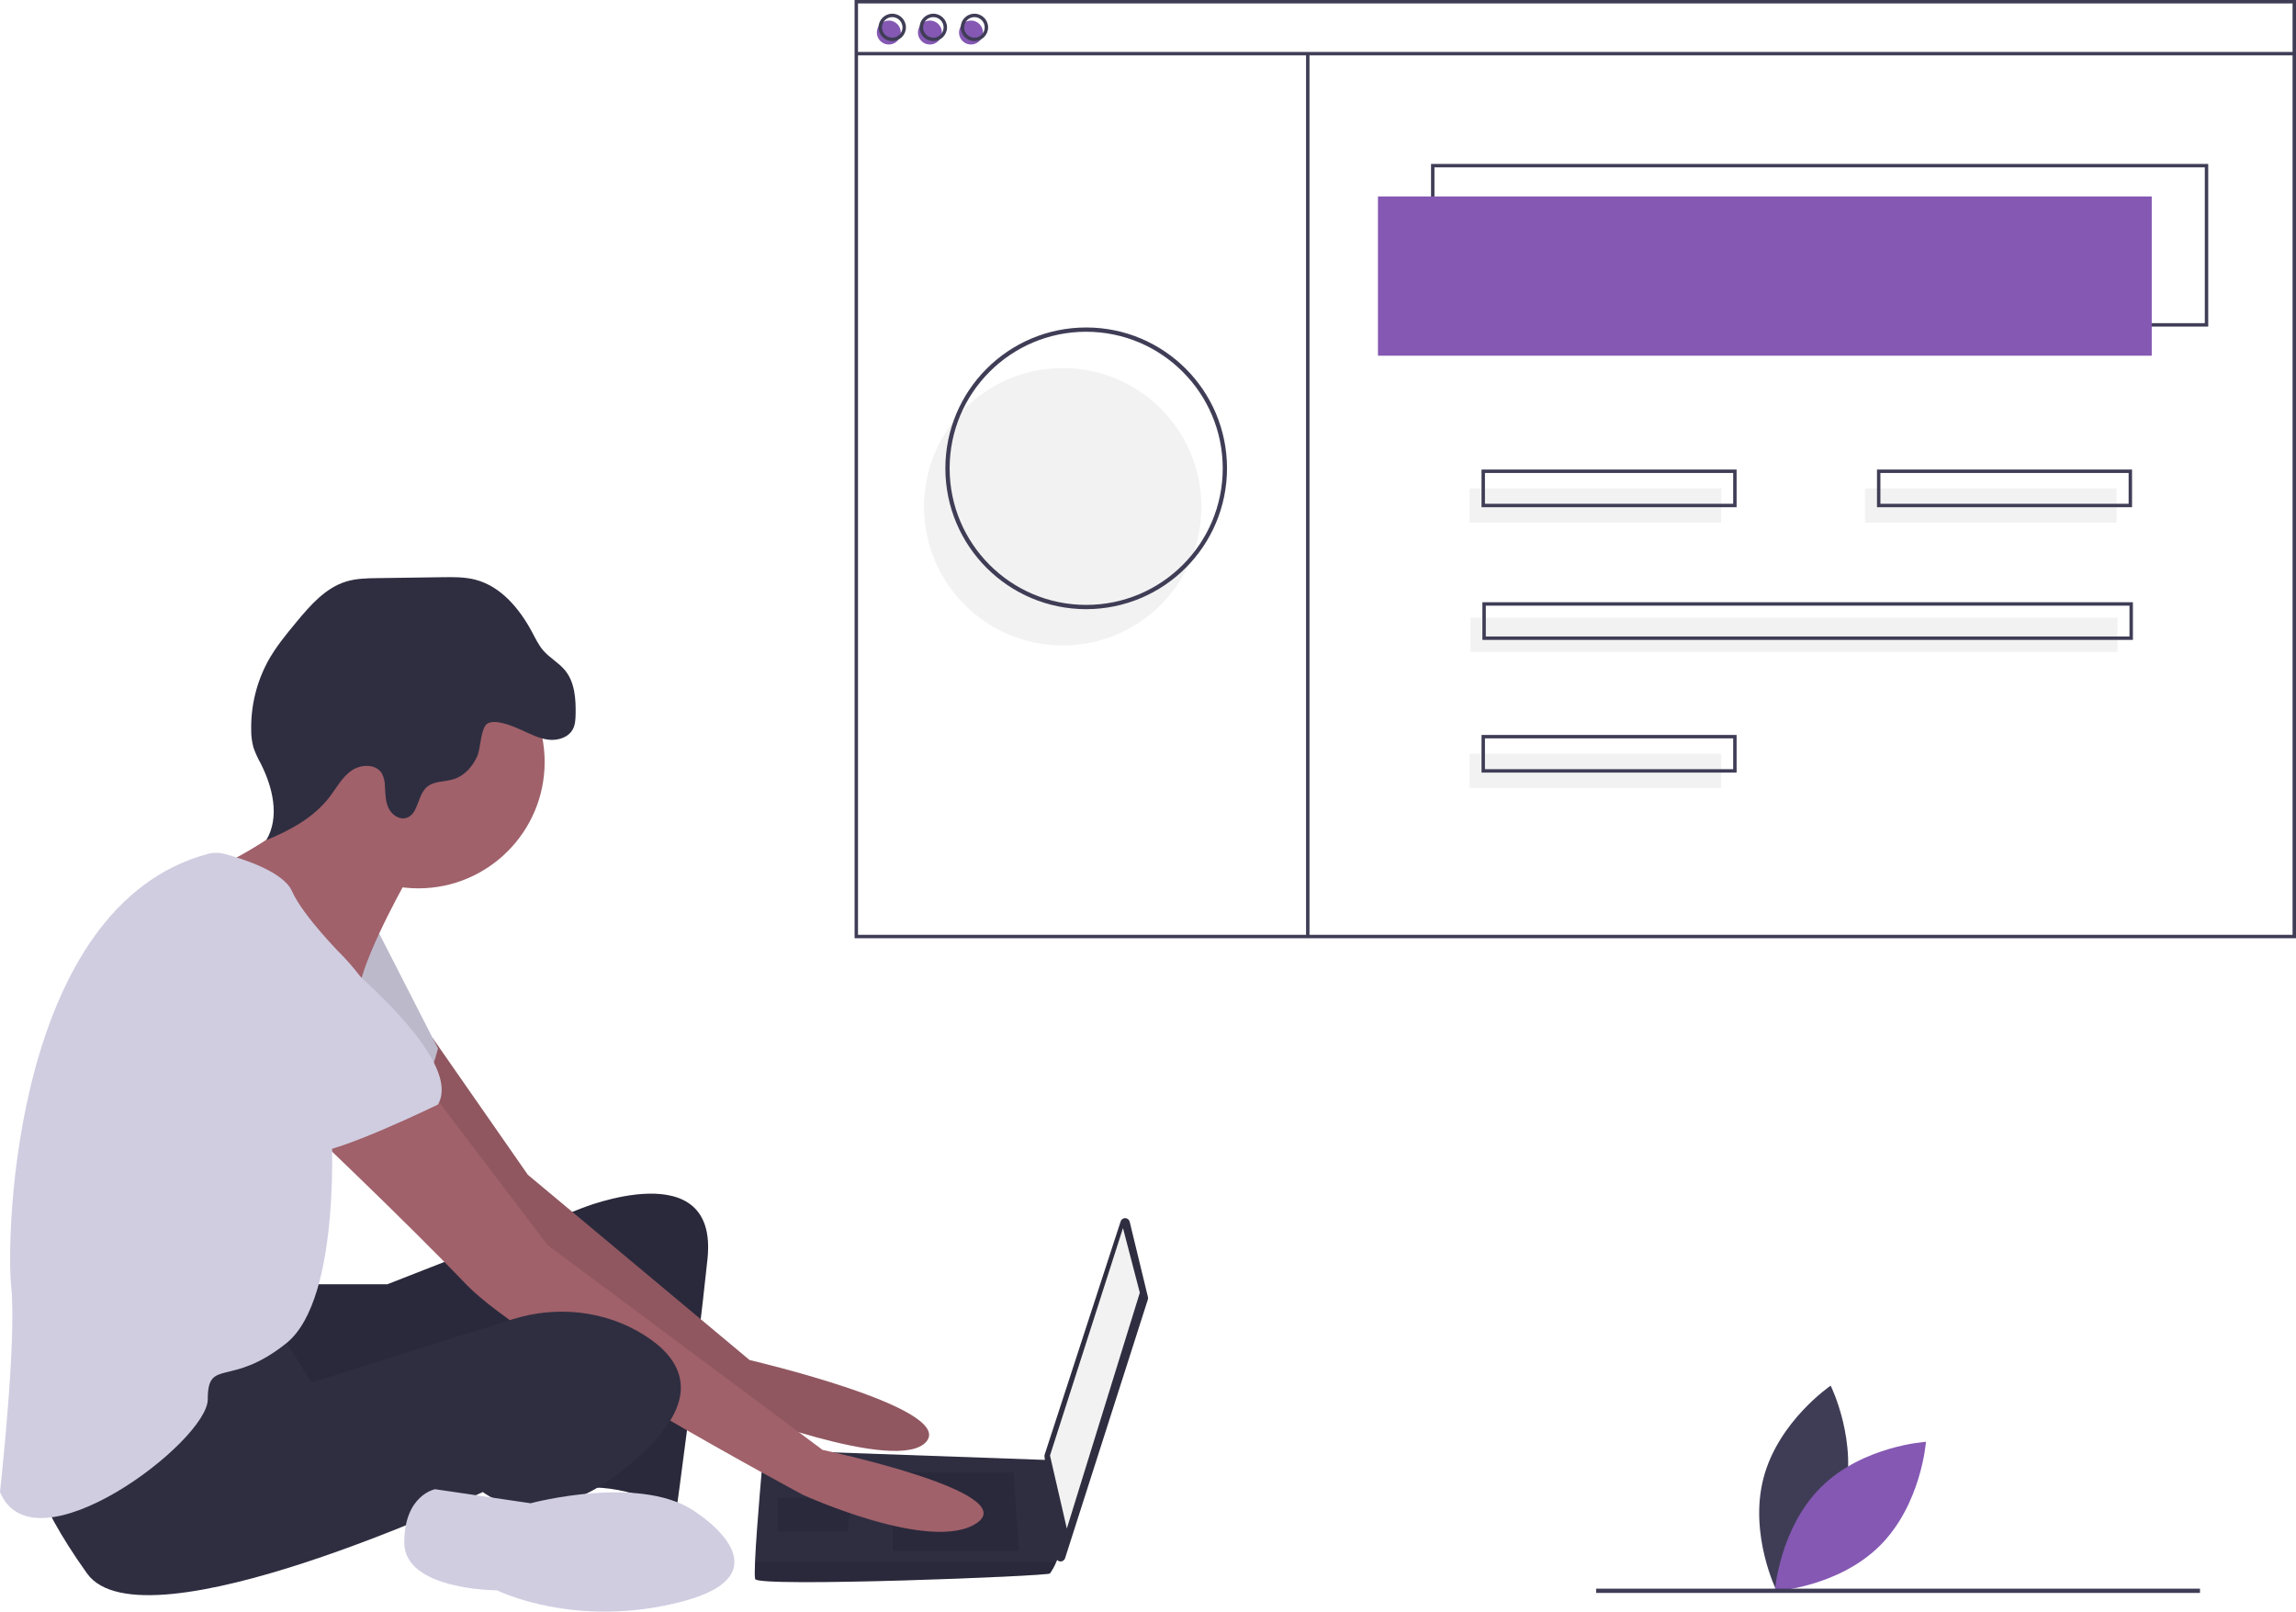
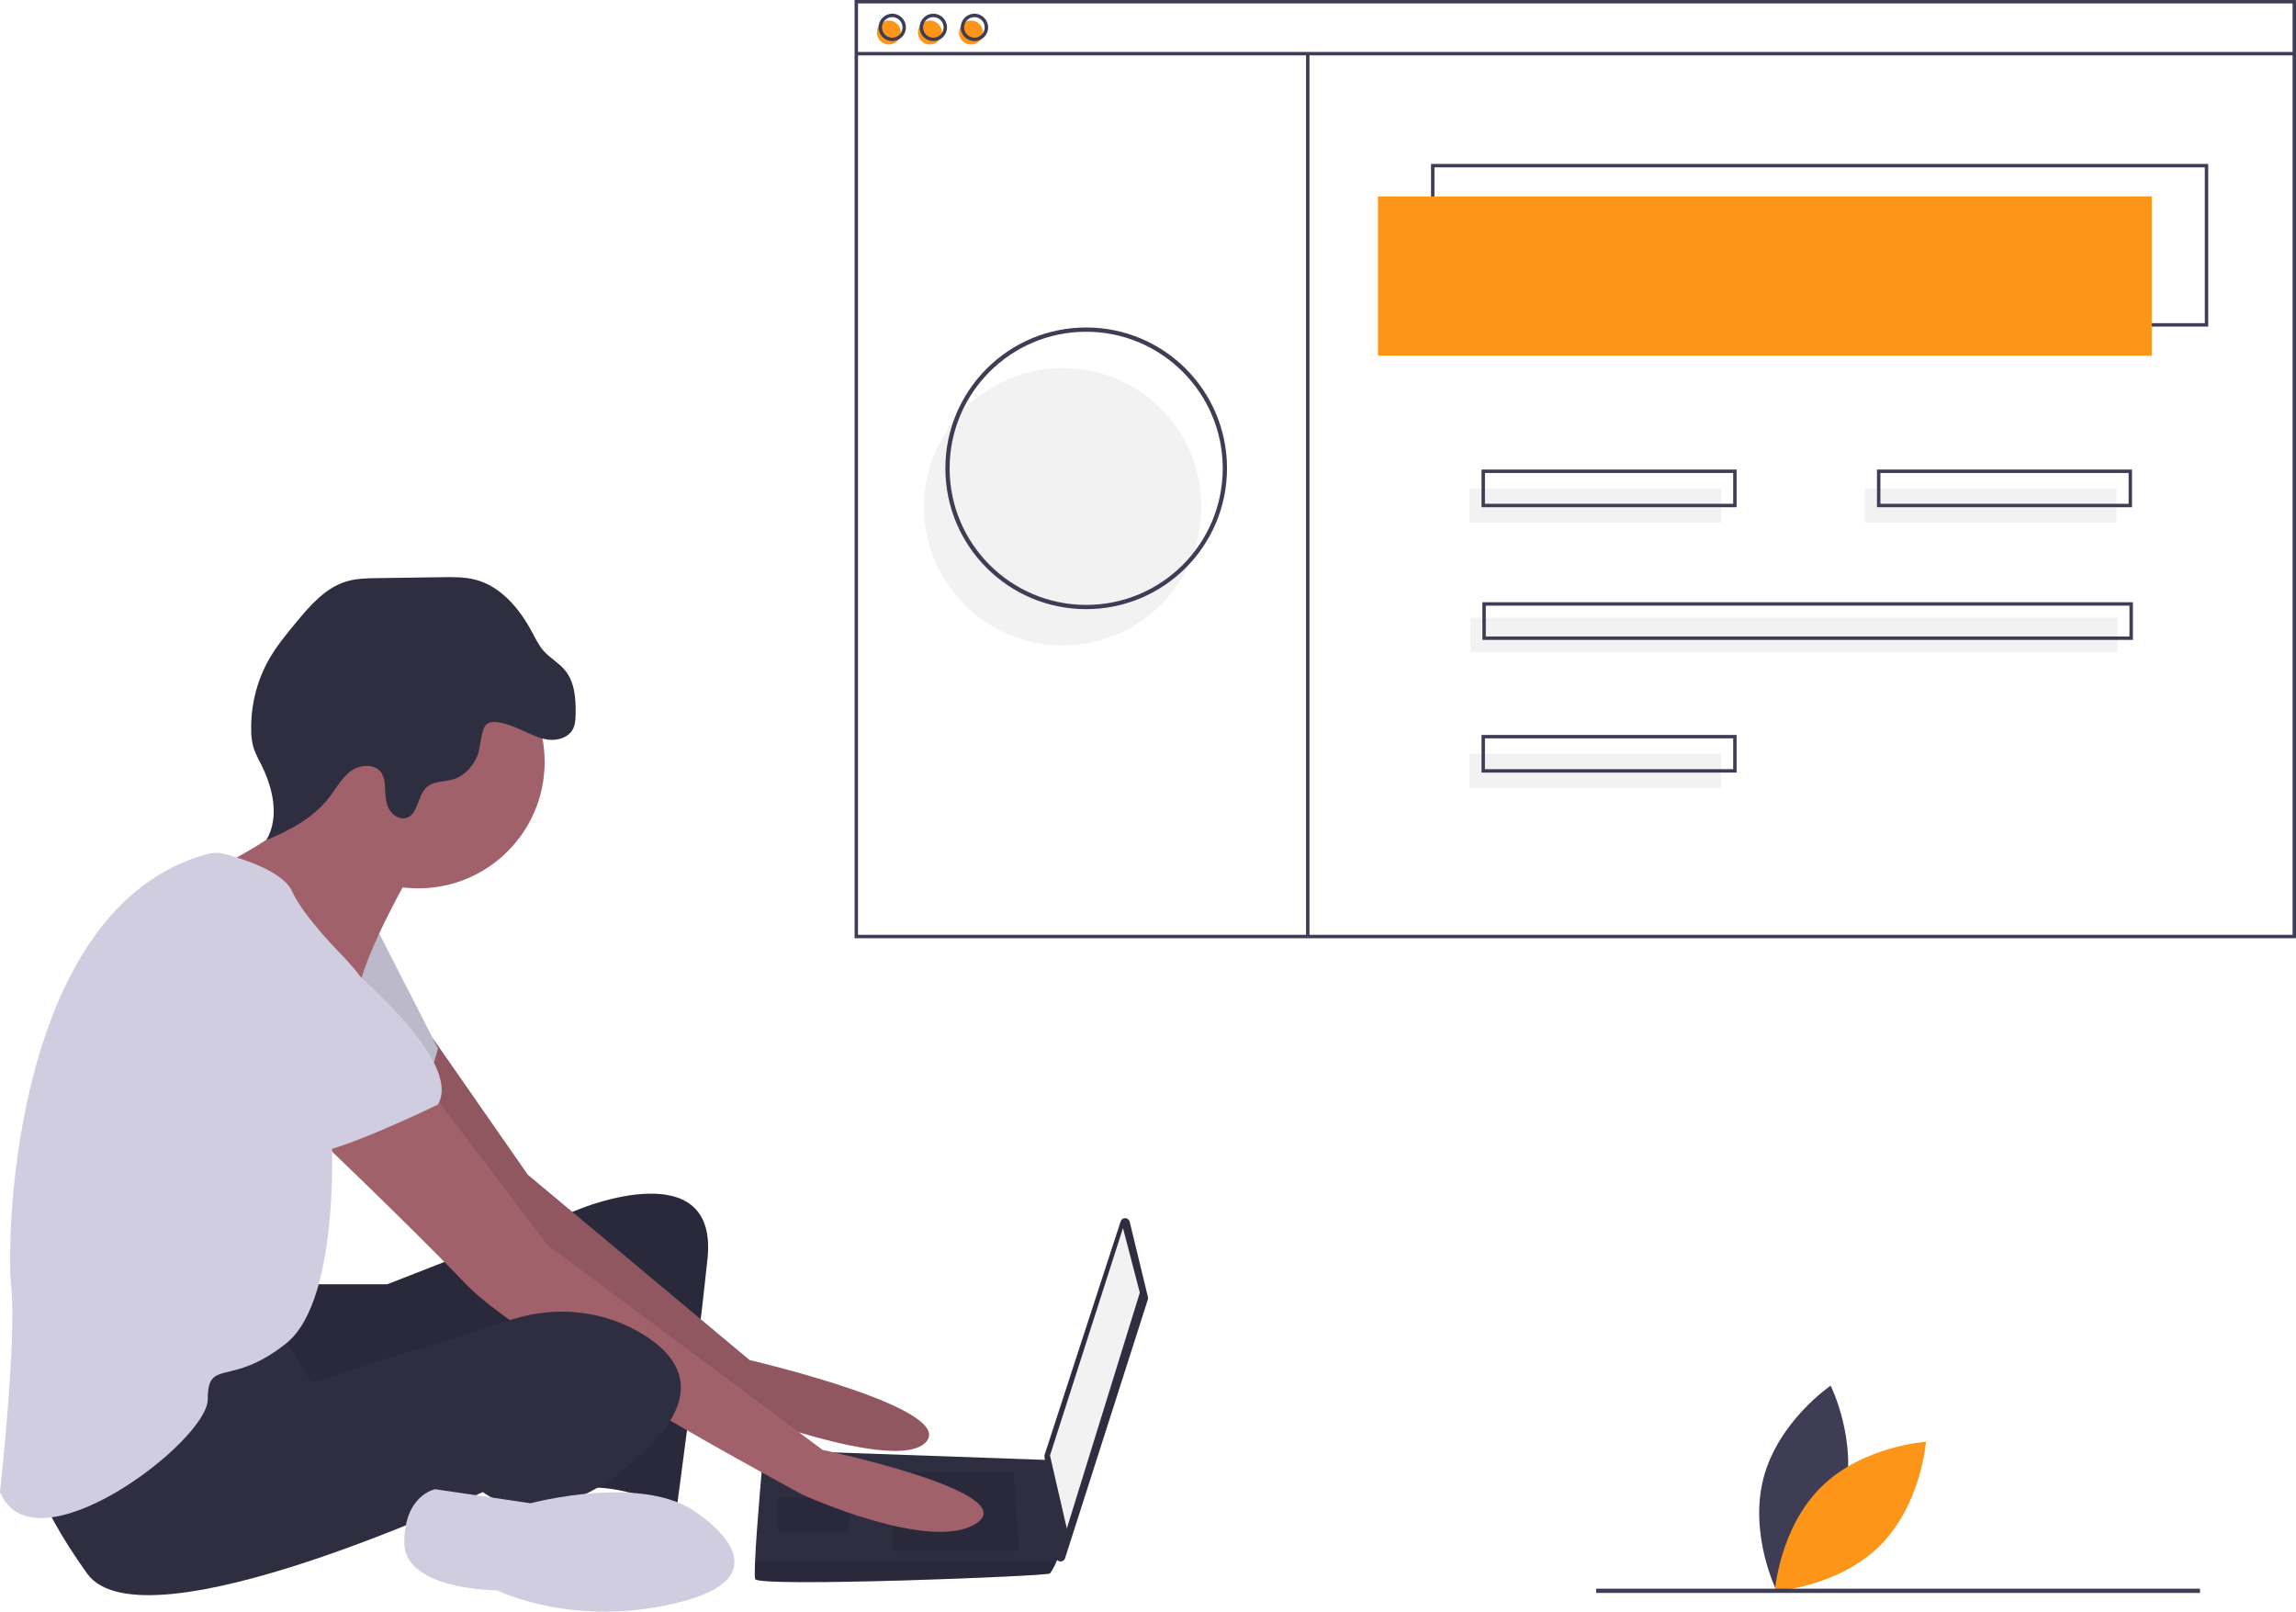
<svg xmlns="http://www.w3.org/2000/svg" id="ade8c9af-7e2e-4eda-b5c8-b06129257226" data-name="Layer 1" width="1076.064" height="755.228" viewBox="0 0 1076.064 755.228">
  <path d="M926.114,774.809c-6.985,26.598-31.459,43.22-31.459,43.22s-13.15-26.502-6.166-53.1,31.459-43.22,31.459-43.22S933.098,748.211,926.114,774.809Z" transform="translate(-61.96814 -72.38605)" fill="#3f3d56" />
-   <path d="M915.52,769.183c-19.563,19.327-21.751,48.831-21.751,48.831s29.528-1.831,49.091-21.159,21.751-48.831,21.751-48.831S935.082,749.855,915.52,769.183Z" transform="translate(-61.96814 -72.38605)" fill="#8458b3" />
+   <path d="M915.52,769.183c-19.563,19.327-21.751,48.831-21.751,48.831s29.528-1.831,49.091-21.159,21.751-48.831,21.751-48.831S935.082,749.855,915.52,769.183Z" transform="translate(-61.96814 -72.38605)" fill="#fd9519" />
  <path d="M206.702,674.194h36.841l90.788-35.526s64.472-26.315,59.209,23.684-14.473,117.103-14.473,117.103-28.947-13.158-44.736-9.21-5.263-80.262-5.263-80.262-128.945,61.841-140.787,53.946-14.473-63.157-14.473-63.157Z" transform="translate(-61.96814 -72.38605)" fill="#2f2e41" />
  <path d="M206.702,674.194h36.841l90.788-35.526s64.472-26.315,59.209,23.684-14.473,117.103-14.473,117.103-28.947-13.158-44.736-9.21-5.263-80.262-5.263-80.262-128.945,61.841-140.787,53.946-14.473-63.157-14.473-63.157Z" transform="translate(-61.96814 -72.38605)" opacity="0.1" />
  <path d="M264.746,558.82l44.586,64.059L413.277,709.72s96.051,22.368,82.893,38.157S402.751,732.088,402.751,732.088s-119.735-86.84-123.682-93.419S231.702,570.249,231.702,570.249Z" transform="translate(-61.96814 -72.38605)" fill="#a0616a" />
  <path d="M264.746,558.82l44.586,64.059L413.277,709.72s96.051,22.368,82.893,38.157S402.751,732.088,402.751,732.088s-119.735-86.84-123.682-93.419S231.702,570.249,231.702,570.249Z" transform="translate(-61.96814 -72.38605)" opacity="0.1" />
  <path d="M238.281,507.092l28.947,56.578s-6.579,27.631-17.105,30.263-55.262-34.21-55.262-34.21Z" transform="translate(-61.96814 -72.38605)" fill="#d0cde1" />
  <path d="M238.281,507.092l28.947,56.578s-6.579,27.631-17.105,30.263-55.262-34.21-55.262-34.21Z" transform="translate(-61.96814 -72.38605)" opacity="0.1" />
  <path d="M591.419,644.9,599.97,680.172a2.203,2.203,0,0,1-.043,1.19L561.14,802.574a2.203,2.203,0,0,1-4.287-.423l-5.366-47.219a2.203,2.203,0,0,1,.094-.931L587.184,644.737A2.203,2.203,0,0,1,591.419,644.9Z" transform="translate(-61.96814 -72.38605)" fill="#2f2e41" />
  <polygon points="526.306 575.493 534.2 605.756 499.99 716.28 492.096 682.07 526.306 575.493" fill="#f2f2f2" />
  <path d="M415.909,812.35c1.316,3.947,136.839-1.316,138.155-2.632a28.561,28.561,0,0,0,2.895-5.263c1.237-2.632,2.368-5.263,2.368-5.263L554.064,756.588l-134.208-4.763s-3.355,36.105-4.039,52.631C415.646,808.626,415.646,811.56,415.909,812.35Z" transform="translate(-61.96814 -72.38605)" fill="#2f2e41" />
  <polygon points="474.991 689.965 477.622 726.806 418.413 726.806 418.413 689.965 474.991 689.965" opacity="0.1" />
  <polygon points="398.677 701.806 399.03 701.736 397.361 717.596 364.467 717.596 364.467 701.806 398.677 701.806" opacity="0.1" />
  <path d="M415.909,812.35c1.316,3.947,136.839-1.316,138.155-2.632a28.561,28.561,0,0,0,2.895-5.263H415.817C415.646,808.626,415.646,811.56,415.909,812.35Z" transform="translate(-61.96814 -72.38605)" opacity="0.1" />
  <circle cx="196.049" cy="357.076" r="59.209" fill="#a0616a" />
  <path d="M254.07,482.093s-19.736,34.21-23.684,52.631-59.209-36.841-59.209-36.841l-7.237-19.079s51.973-24.342,48.025-44.078S254.07,482.093,254.07,482.093Z" transform="translate(-61.96814 -72.38605)" fill="#a0616a" />
  <path d="M264.596,584.722l53.946,71.051,128.945,96.051s93.419,19.736,72.367,34.21-81.577-13.158-81.577-13.158S308.016,703.141,280.385,674.194s-78.946-77.63-78.946-77.63Z" transform="translate(-61.96814 -72.38605)" fill="#a0616a" />
  <path d="M192.229,695.247,208.018,720.246l94.231-29.646c20.676-6.505,43.348-4.111,61.687,7.442,16.447,10.362,26.973,26.809,3.289,51.15-47.368,48.683-78.946,22.368-78.946,22.368S129.072,846.559,102.757,809.718s-27.631-55.262-27.631-55.262S176.44,691.299,192.229,695.247Z" transform="translate(-61.96814 -72.38605)" fill="#2f2e41" />
  <path d="M389.593,782.087s42.104,27.631-7.895,40.789-86.84-5.263-86.84-5.263-43.42,0-43.42-22.368,14.473-25,14.473-25l44.736,6.579S364.594,762.351,389.593,782.087Z" transform="translate(-61.96814 -72.38605)" fill="#d0cde1" />
  <path d="M306.589,414.568c4.03,1.797,8.026,3.923,12.408,4.444s9.371-1.008,11.444-4.903c1.12-2.104,1.248-4.578,1.3-6.961.158-7.225-.364-15.036-4.943-20.627-2.914-3.559-7.167-5.802-10.184-9.274-2.161-2.488-3.599-5.503-5.148-8.411-5.866-11.017-14.551-21.606-26.622-24.782-5.04-1.326-10.328-1.262-15.539-1.188l-30.397.429c-4.919.069-9.914.15-14.623,1.574-9.784,2.958-16.908,11.186-23.432,19.054-4.881,5.887-9.775,11.834-13.439,18.547a65.079,65.079,0,0,0-7.714,31.887,29.833,29.833,0,0,0,1.093,8.437,46.822,46.822,0,0,0,3.316,7.284c5.7,11.197,9.085,25.182,2.665,35.983,11.152-4.555,22.186-10.528,29.542-20.068,3.291-4.267,5.872-9.263,10.258-12.395s11.532-3.403,14.346,1.193a12.857,12.857,0,0,1,1.451,6.022c.206,3.45.2,7.033,1.663,10.164s4.947,5.658,8.273,4.721c5.729-1.614,5.18-10.406,9.593-14.4,3.351-3.033,8.521-2.453,12.826-3.83,5.016-1.604,8.779-5.95,10.924-10.759,1.63-3.656,1.606-13.223,4.691-15.203C294.208,409.022,303.004,412.969,306.589,414.568Z" transform="translate(-61.96814 -72.38605)" fill="#2f2e41" />
  <path d="M159.24,472.562a15.616,15.616,0,0,1,8.128.021c8.446,2.268,27.38,8.27,31.44,17.405,5.263,11.842,23.684,30.263,23.684,30.263s25,25,19.736,42.104-25,36.841-25,36.841,5.263,81.577-21.052,102.63-36.841,6.579-36.841,26.315S77.757,809.718,61.968,771.561c0,0,7.895-71.051,5.263-96.051C64.638,650.871,68.434,497.145,159.24,472.562Z" transform="translate(-61.96814 -72.38605)" fill="#d0cde1" />
  <path d="M201.439,505.777s80.262,59.209,65.788,84.209c0,0-48.683,23.684-59.209,22.368s-51.315-47.368-61.841-51.315S130.388,486.04,201.439,505.777Z" transform="translate(-61.96814 -72.38605)" fill="#d0cde1" />
  <circle cx="498.064" cy="237.458" r="65" fill="#f2f2f2" />
  <path d="M1096.898,225.427H732.649V149.207H1096.898ZM734.254,223.822h361.039v-73.01H734.254Z" transform="translate(-61.96814 -72.38605)" fill="#3f3d56" />
-   <rect x="645.809" y="92.065" width="362.644" height="74.615" fill="#8458b3" />
-   <circle cx="416.565" cy="15.244" r="5.616" fill="#8458b3" />
-   <circle cx="435.82" cy="15.244" r="5.616" fill="#8458b3" />
-   <circle cx="455.076" cy="15.244" r="5.616" fill="#8458b3" />
+   <rect x="645.809" y="92.065" width="362.644" height="74.615" fill="#fd9519" />
+   <circle cx="416.565" cy="15.244" r="5.616" fill="#fd9519" />
+   <circle cx="435.82" cy="15.244" r="5.616" fill="#fd9519" />
+   <circle cx="455.076" cy="15.244" r="5.616" fill="#fd9519" />
  <path d="M1138.032,512.052H462.487V72.386h675.545Zm-673.94-1.605h672.336V73.991H464.092Z" transform="translate(-61.96814 -72.38605)" fill="#3f3d56" />
  <rect x="401.321" y="24.338" width="673.94" height="1.605" fill="#3f3d56" />
  <path d="M480.138,91.641a6.418,6.418,0,1,1,6.418-6.418A6.426,6.426,0,0,1,480.138,91.641Zm0-11.232a4.814,4.814,0,1,0,4.814,4.814A4.819,4.819,0,0,0,480.138,80.409Z" transform="translate(-61.96814 -72.38605)" fill="#3f3d56" />
  <path d="M499.393,91.641a6.418,6.418,0,1,1,6.418-6.418A6.426,6.426,0,0,1,499.393,91.641Zm0-11.232a4.814,4.814,0,1,0,4.814,4.814A4.819,4.819,0,0,0,499.393,80.409Z" transform="translate(-61.96814 -72.38605)" fill="#3f3d56" />
  <path d="M518.649,91.641A6.418,6.418,0,1,1,525.067,85.223,6.426,6.426,0,0,1,518.649,91.641Zm0-11.232a4.814,4.814,0,1,0,4.814,4.814A4.819,4.819,0,0,0,518.649,80.409Z" transform="translate(-61.96814 -72.38605)" fill="#3f3d56" />
  <rect x="612.109" y="25.14" width="1.605" height="414.346" fill="#3f3d56" />
  <rect x="688.733" y="228.859" width="117.94" height="16.046" fill="#f2f2f2" />
  <rect x="874.067" y="228.859" width="117.94" height="16.046" fill="#f2f2f2" />
  <path d="M875.861,310.07H756.317V292.42H875.861Zm-117.94-1.605H874.257V294.024H757.922Z" transform="translate(-61.96814 -72.38605)" fill="#3f3d56" />
  <rect x="688.733" y="353.217" width="117.94" height="16.046" fill="#f2f2f2" />
  <path d="M875.861,434.428H756.317V416.778H875.861Zm-117.94-1.605H874.257V418.382H757.922Z" transform="translate(-61.96814 -72.38605)" fill="#3f3d56" />
  <rect x="689.134" y="289.433" width="303.273" height="16.046" fill="#f2f2f2" />
  <path d="M1061.596,372.249H756.718V354.599h304.878ZM758.323,370.645h301.669V356.203H758.323Z" transform="translate(-61.96814 -72.38605)" fill="#3f3d56" />
  <path d="M1061.195,310.07H941.651V292.42H1061.195Zm-117.94-1.605h116.335V294.024H943.255Z" transform="translate(-61.96814 -72.38605)" fill="#3f3d56" />
  <path d="M571.032,357.844a66,66,0,1,1,66-66A66.075,66.075,0,0,1,571.032,357.844Zm0-130a64,64,0,1,0,64,64A64.073,64.073,0,0,0,571.032,227.844Z" transform="translate(-61.96814 -72.38605)" fill="#3f3d56" />
  <rect x="748.064" y="744.458" width="283" height="2" fill="#3f3d56" />
</svg>
